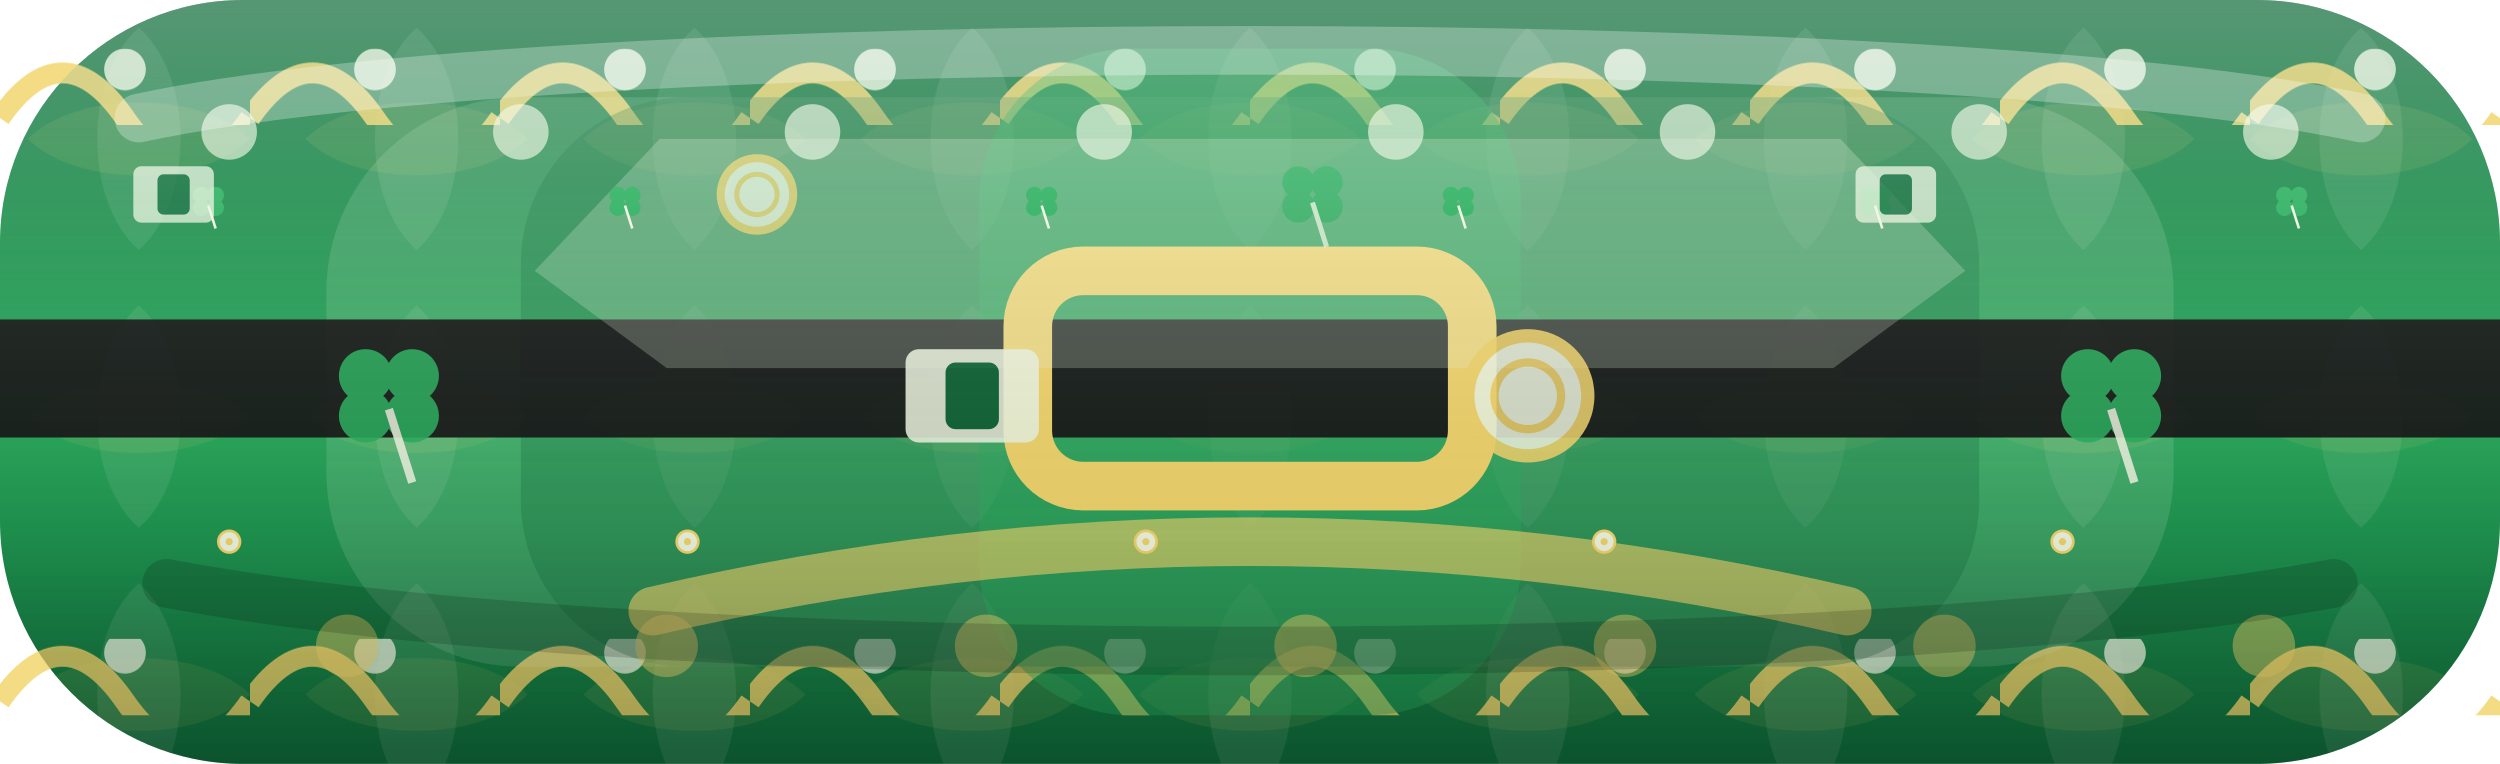
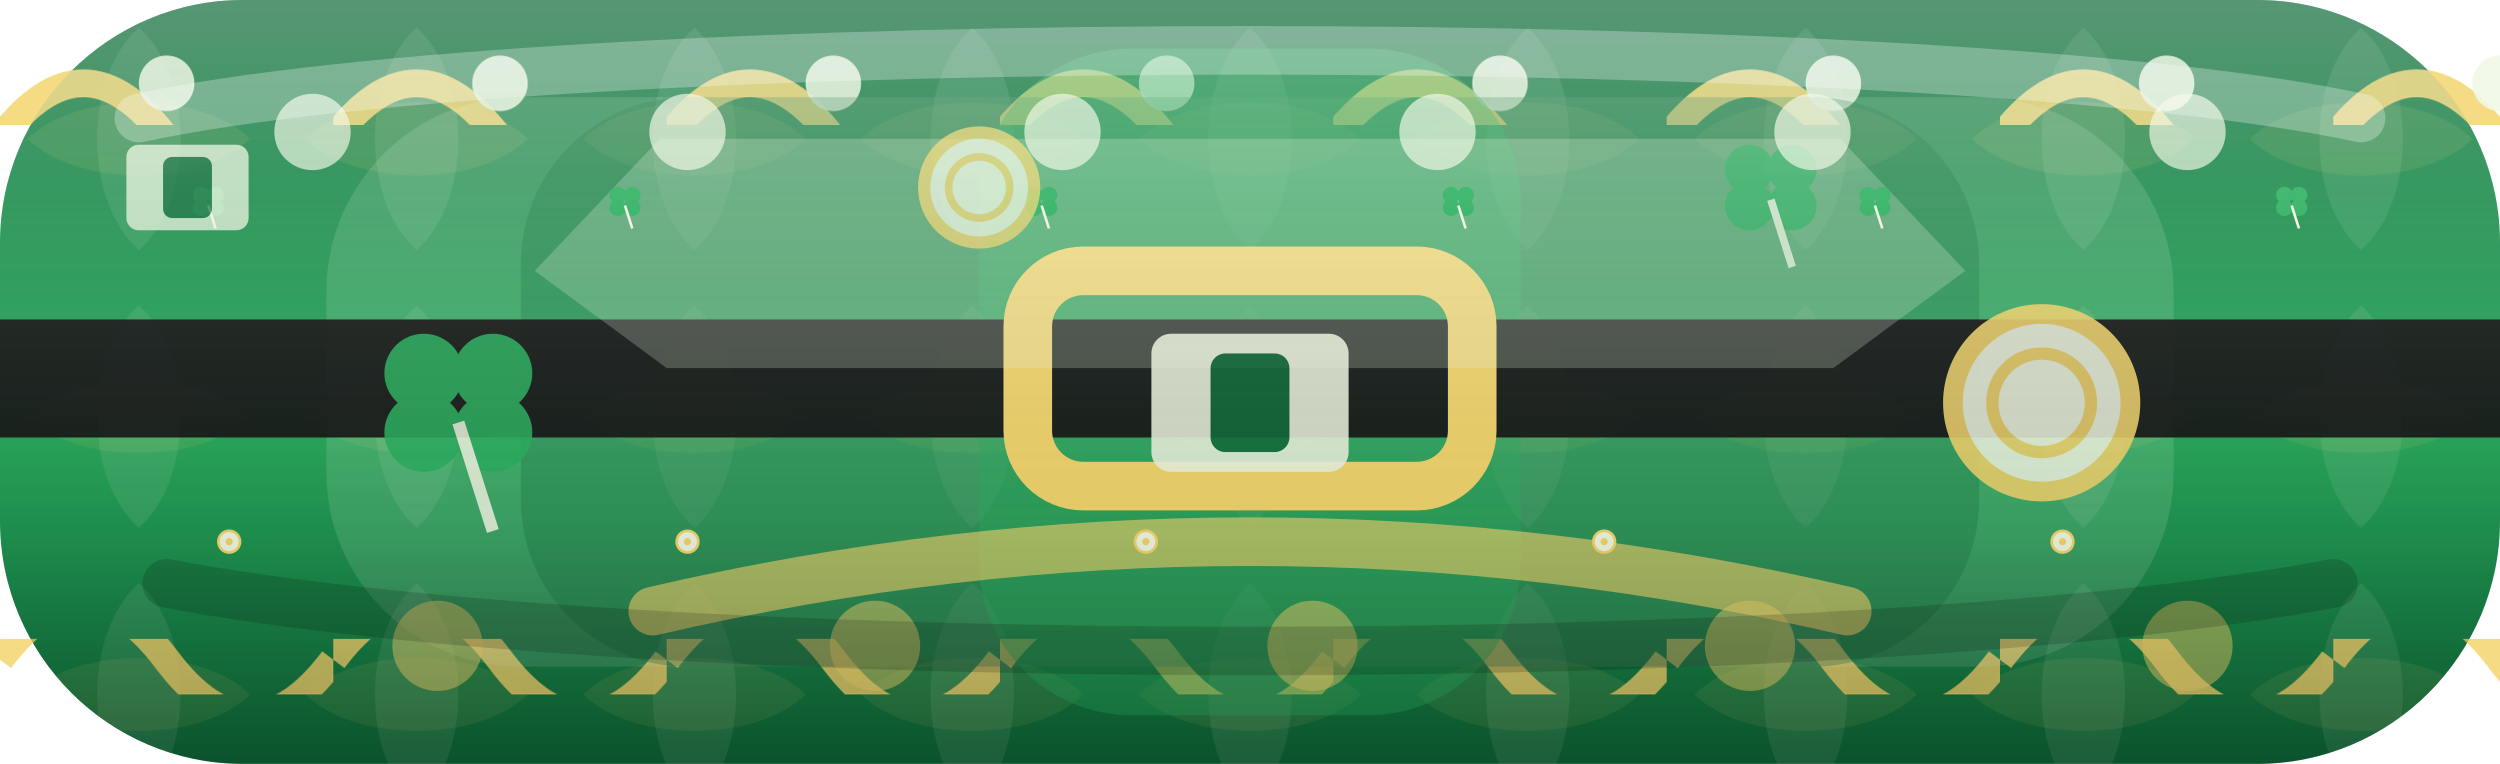
<svg xmlns="http://www.w3.org/2000/svg" width="720" height="220" viewBox="0 0 720 220">
  <defs>
    <linearGradient id="bg" x1="0" y1="0" x2="0" y2="1">
      <stop offset="0%" stop-color="#0e6a39" />
      <stop offset="52%" stop-color="#2ab05f" />
      <stop offset="100%" stop-color="#0e6a39" />
    </linearGradient>
    <linearGradient id="satin" x1="0" y1="0" x2="0" y2="1">
      <stop offset="0%" stop-color="rgba(255,255,255,0.30)" />
      <stop offset="24%" stop-color="rgba(255,255,255,0.12)" />
      <stop offset="70%" stop-color="rgba(0,0,0,0.06)" />
      <stop offset="100%" stop-color="rgba(0,0,0,0.22)" />
    </linearGradient>
    <pattern id="brocade-stpatrick" width="80" height="80" patternUnits="userSpaceOnUse">
      <path d="M 40 8 C 56 22, 56 58, 40 72 C 24 58, 24 22, 40 8 Z" fill="#eff7e2" opacity="0.10" />
      <path d="M 8 40 C 22 26, 58 26, 72 40 C 58 54, 22 54, 8 40 Z" fill="#f2d56d" opacity="0.10" />
    </pattern>
-     <pattern id="trim-stpatrick" width="72" height="42" patternUnits="userSpaceOnUse">
-       <path d="M 0 34 Q 18 8 36 34 T 72 34" stroke="#f2d56d" stroke-width="6" fill="none" opacity="0.92" />
-       <circle cx="36" cy="20" r="6" fill="#eff7e2" opacity="0.86" />
+     <pattern id="trim-stpatrick" width="96" height="50" patternUnits="userSpaceOnUse">
+       <path d="M 0 40 Q 24 8 48 40 T 96 40" stroke="#f2d56d" stroke-width="8" fill="none" opacity="0.94" />
+       <circle cx="48" cy="24" r="8" fill="#eff7e2" opacity="0.9" />
    </pattern>
  </defs>
  <rect width="720" height="220" rx="70" fill="url(#bg)" />
  <rect x="0" y="0" width="720" height="220" rx="70" fill="url(#brocade-stpatrick)" />
  <rect x="0" y="14" width="720" height="22" fill="url(#trim-stpatrick)" opacity="0.90" />
  <rect x="0" y="184" width="720" height="22" fill="url(#trim-stpatrick)" opacity="0.90" />
  <rect x="94" y="28" width="532" height="164" rx="56" fill="#eff7e2" opacity="0.14" />
  <rect x="150" y="28" width="420" height="164" rx="48" fill="#0e6a39" opacity="0.28" />
  <rect x="282" y="14" width="156" height="192" rx="44" fill="#2ab05f" opacity="0.42" />
  <rect x="0" y="92" width="720" height="34" fill="#151515" opacity="0.94" />
  <rect x="296" y="78" width="128" height="62" rx="16" fill="none" stroke="#f2d56d" stroke-width="14" />
  <path d="M 190 40 L 530 40 L 566 78 L 528 106 L 192 106 L 154 78 Z" fill="#eff7e2" opacity="0.24" />
  <path d="M 188 176 Q 360 136 532 176" stroke="#f2d56d" stroke-width="14" fill="none" stroke-linecap="round" opacity="0.64" />
  <g transform="translate(60 58)">
    <circle cx="-2.1" cy="-1.8" r="2.4" fill="#2ab05f" />
    <circle cx="-2.1" cy="1.8" r="2.4" fill="#2ab05f" />
    <circle cx="2.1" cy="-1.8" r="2.4" fill="#2ab05f" />
    <circle cx="2.1" cy="1.8" r="2.4" fill="#2ab05f" />
    <path d="M 0 1.2 L 2.1 7.8" stroke="#eff7e2" stroke-width="0.75" />
  </g>
  <g transform="translate(180 58)">
    <circle cx="-2.1" cy="-1.8" r="2.4" fill="#2ab05f" />
    <circle cx="-2.1" cy="1.8" r="2.4" fill="#2ab05f" />
    <circle cx="2.1" cy="-1.8" r="2.4" fill="#2ab05f" />
    <circle cx="2.1" cy="1.8" r="2.4" fill="#2ab05f" />
    <path d="M 0 1.2 L 2.1 7.8" stroke="#eff7e2" stroke-width="0.75" />
  </g>
  <g transform="translate(300 58)">
    <circle cx="-2.1" cy="-1.8" r="2.4" fill="#2ab05f" />
    <circle cx="-2.1" cy="1.8" r="2.4" fill="#2ab05f" />
    <circle cx="2.1" cy="-1.8" r="2.4" fill="#2ab05f" />
    <circle cx="2.1" cy="1.8" r="2.4" fill="#2ab05f" />
    <path d="M 0 1.2 L 2.1 7.8" stroke="#eff7e2" stroke-width="0.75" />
  </g>
  <g transform="translate(420 58)">
    <circle cx="-2.1" cy="-1.8" r="2.4" fill="#2ab05f" />
    <circle cx="-2.1" cy="1.8" r="2.4" fill="#2ab05f" />
    <circle cx="2.1" cy="-1.8" r="2.4" fill="#2ab05f" />
    <circle cx="2.1" cy="1.8" r="2.4" fill="#2ab05f" />
    <path d="M 0 1.2 L 2.1 7.8" stroke="#eff7e2" stroke-width="0.75" />
  </g>
  <g transform="translate(540 58)">
    <circle cx="-2.1" cy="-1.8" r="2.4" fill="#2ab05f" />
    <circle cx="-2.1" cy="1.8" r="2.4" fill="#2ab05f" />
    <circle cx="2.1" cy="-1.8" r="2.4" fill="#2ab05f" />
    <circle cx="2.1" cy="1.8" r="2.4" fill="#2ab05f" />
    <path d="M 0 1.2 L 2.1 7.8" stroke="#eff7e2" stroke-width="0.75" />
  </g>
  <g transform="translate(660 58)">
    <circle cx="-2.1" cy="-1.8" r="2.4" fill="#2ab05f" />
    <circle cx="-2.1" cy="1.8" r="2.4" fill="#2ab05f" />
    <circle cx="2.1" cy="-1.8" r="2.4" fill="#2ab05f" />
    <circle cx="2.1" cy="1.8" r="2.4" fill="#2ab05f" />
    <path d="M 0 1.2 L 2.1 7.8" stroke="#eff7e2" stroke-width="0.75" />
  </g>
  <g transform="translate(66 156)">
    <circle r="3.12" fill="#eff7e2" stroke="#f2d56d" stroke-width="0.78" />
    <circle r="1.04" fill="#f2d56d" />
  </g>
  <g transform="translate(198 156)">
    <circle r="3.12" fill="#eff7e2" stroke="#f2d56d" stroke-width="0.78" />
    <circle r="1.04" fill="#f2d56d" />
  </g>
  <g transform="translate(330 156)">
    <circle r="3.12" fill="#eff7e2" stroke="#f2d56d" stroke-width="0.78" />
    <circle r="1.04" fill="#f2d56d" />
  </g>
  <g transform="translate(462 156)">
    <circle r="3.12" fill="#eff7e2" stroke="#f2d56d" stroke-width="0.78" />
    <circle r="1.04" fill="#f2d56d" />
  </g>
  <g transform="translate(594 156)">
    <circle r="3.12" fill="#eff7e2" stroke="#f2d56d" stroke-width="0.78" />
    <circle r="1.04" fill="#f2d56d" />
  </g>
  <g opacity="0.74">
-     <g transform="translate(50 56)">
-       <rect x="-11.6" y="-8.12" width="23.2" height="16.24" rx="2.32" fill="#eff7e2" />
-       <rect x="-4.64" y="-5.8" width="9.28" height="11.6" rx="1.74" fill="#0e6a39" />
+     <g transform="translate(54 54)">
+       <rect x="-17.6" y="-12.32" width="35.2" height="24.64" rx="3.52" fill="#eff7e2" />
+       <rect x="-7.04" y="-8.8" width="14.08" height="17.6" rx="2.64" fill="#0e6a39" />
    </g>
-     <g transform="translate(218 56)">
-       <circle r="10.44" fill="#eff7e2" stroke="#f2d56d" stroke-width="2.32" />
-       <circle r="5.8" fill="none" stroke="#f2d56d" stroke-width="1.45" />
+     <g transform="translate(282 54)">
+       <circle r="15.84" fill="#eff7e2" stroke="#f2d56d" stroke-width="3.52" />
+       <circle r="8.8" fill="none" stroke="#f2d56d" stroke-width="2.2" />
    </g>
-     <g transform="translate(378 56)">
-       <circle cx="-4.06" cy="-3.48" r="4.64" fill="#2ab05f" />
-       <circle cx="-4.06" cy="3.48" r="4.64" fill="#2ab05f" />
-       <circle cx="4.06" cy="-3.48" r="4.64" fill="#2ab05f" />
-       <circle cx="4.06" cy="3.48" r="4.64" fill="#2ab05f" />
-       <path d="M 0 2.32 L 4.06 15.08" stroke="#eff7e2" stroke-width="1.45" />
-     </g>
-     <g transform="translate(546 56)">
-       <rect x="-11.6" y="-8.12" width="23.2" height="16.24" rx="2.32" fill="#eff7e2" />
-       <rect x="-4.64" y="-5.8" width="9.28" height="11.6" rx="1.74" fill="#0e6a39" />
+     <g transform="translate(510 54)">
+       <circle cx="-6.16" cy="-5.28" r="7.04" fill="#2ab05f" />
+       <circle cx="-6.16" cy="5.28" r="7.04" fill="#2ab05f" />
+       <circle cx="6.16" cy="-5.28" r="7.04" fill="#2ab05f" />
+       <circle cx="6.16" cy="5.28" r="7.04" fill="#2ab05f" />
+       <path d="M 0 3.52 L 6.16 22.88" stroke="#eff7e2" stroke-width="2.2" />
    </g>
  </g>
  <g opacity="0.88">
-     <g transform="translate(112 114)">
-       <circle cx="-6.72" cy="-5.76" r="7.68" fill="#2ab05f" />
-       <circle cx="-6.72" cy="5.76" r="7.68" fill="#2ab05f" />
-       <circle cx="6.72" cy="-5.76" r="7.68" fill="#2ab05f" />
-       <circle cx="6.72" cy="5.76" r="7.68" fill="#2ab05f" />
-       <path d="M 0 3.84 L 6.72 24.96" stroke="#eff7e2" stroke-width="2.4" />
+     <g transform="translate(132 116)">
+       <circle cx="-9.94" cy="-8.52" r="11.36" fill="#2ab05f" />
+       <circle cx="-9.94" cy="8.52" r="11.36" fill="#2ab05f" />
+       <circle cx="9.94" cy="-8.52" r="11.36" fill="#2ab05f" />
+       <circle cx="9.94" cy="8.52" r="11.36" fill="#2ab05f" />
+       <path d="M 0 5.68 L 9.94 36.92" stroke="#eff7e2" stroke-width="3.55" />
    </g>
-     <g transform="translate(280 114)">
-       <rect x="-19.2" y="-13.44" width="38.4" height="26.88" rx="3.84" fill="#eff7e2" />
-       <rect x="-7.68" y="-9.6" width="15.36" height="19.2" rx="2.88" fill="#0e6a39" />
+     <g transform="translate(360 116)">
+       <rect x="-28.4" y="-19.88" width="56.8" height="39.76" rx="5.68" fill="#eff7e2" />
+       <rect x="-11.36" y="-14.2" width="22.72" height="28.4" rx="4.26" fill="#0e6a39" />
    </g>
-     <g transform="translate(440 114)">
-       <circle r="17.28" fill="#eff7e2" stroke="#f2d56d" stroke-width="3.84" />
-       <circle r="9.6" fill="none" stroke="#f2d56d" stroke-width="2.4" />
-     </g>
-     <g transform="translate(608 114)">
-       <circle cx="-6.72" cy="-5.76" r="7.68" fill="#2ab05f" />
-       <circle cx="-6.72" cy="5.76" r="7.68" fill="#2ab05f" />
-       <circle cx="6.72" cy="-5.76" r="7.68" fill="#2ab05f" />
-       <circle cx="6.72" cy="5.76" r="7.68" fill="#2ab05f" />
-       <path d="M 0 3.84 L 6.72 24.96" stroke="#eff7e2" stroke-width="2.4" />
+     <g transform="translate(588 116)">
+       <circle r="25.56" fill="#eff7e2" stroke="#f2d56d" stroke-width="5.68" />
+       <circle r="14.2" fill="none" stroke="#f2d56d" stroke-width="3.55" />
    </g>
  </g>
  <g opacity="0.82">
-     <circle cx="66" cy="38" r="8" fill="#eff7e2" opacity="0.78" />
-     <circle cx="150" cy="38" r="8" fill="#eff7e2" opacity="0.78" />
-     <circle cx="234" cy="38" r="8" fill="#eff7e2" opacity="0.78" />
-     <circle cx="318" cy="38" r="8" fill="#eff7e2" opacity="0.78" />
-     <circle cx="402" cy="38" r="8" fill="#eff7e2" opacity="0.78" />
-     <circle cx="486" cy="38" r="8" fill="#eff7e2" opacity="0.78" />
-     <circle cx="570" cy="38" r="8" fill="#eff7e2" opacity="0.78" />
-     <circle cx="654" cy="38" r="8" fill="#eff7e2" opacity="0.78" />
+     <circle cx="90" cy="38" r="11" fill="#eff7e2" opacity="0.82" />
+     <circle cx="198" cy="38" r="11" fill="#eff7e2" opacity="0.82" />
+     <circle cx="306" cy="38" r="11" fill="#eff7e2" opacity="0.82" />
+     <circle cx="414" cy="38" r="11" fill="#eff7e2" opacity="0.82" />
+     <circle cx="522" cy="38" r="11" fill="#eff7e2" opacity="0.82" />
+     <circle cx="630" cy="38" r="11" fill="#eff7e2" opacity="0.82" />
  </g>
  <g opacity="0.72">
-     <circle cx="100" cy="186" r="9" fill="#f2d56d" opacity="0.68" />
-     <circle cx="192" cy="186" r="9" fill="#f2d56d" opacity="0.68" />
-     <circle cx="284" cy="186" r="9" fill="#f2d56d" opacity="0.68" />
-     <circle cx="376" cy="186" r="9" fill="#f2d56d" opacity="0.68" />
-     <circle cx="468" cy="186" r="9" fill="#f2d56d" opacity="0.68" />
-     <circle cx="560" cy="186" r="9" fill="#f2d56d" opacity="0.68" />
-     <circle cx="652" cy="186" r="9" fill="#f2d56d" opacity="0.68" />
+     <circle cx="126" cy="186" r="13" fill="#f2d56d" opacity="0.72" />
+     <circle cx="252" cy="186" r="13" fill="#f2d56d" opacity="0.72" />
+     <circle cx="378" cy="186" r="13" fill="#f2d56d" opacity="0.72" />
+     <circle cx="504" cy="186" r="13" fill="#f2d56d" opacity="0.72" />
+     <circle cx="630" cy="186" r="13" fill="#f2d56d" opacity="0.72" />
  </g>
  <rect x="0" y="0" width="720" height="220" rx="70" fill="url(#satin)" />
  <path d="M 40 34 C 160 8, 560 8, 680 34" stroke="rgba(255,255,255,0.28)" stroke-width="14" stroke-linecap="round" fill="none" />
  <path d="M 48 168 C 184 194, 536 194, 672 168" stroke="rgba(0,0,0,0.16)" stroke-width="14" stroke-linecap="round" fill="none" />
</svg>
